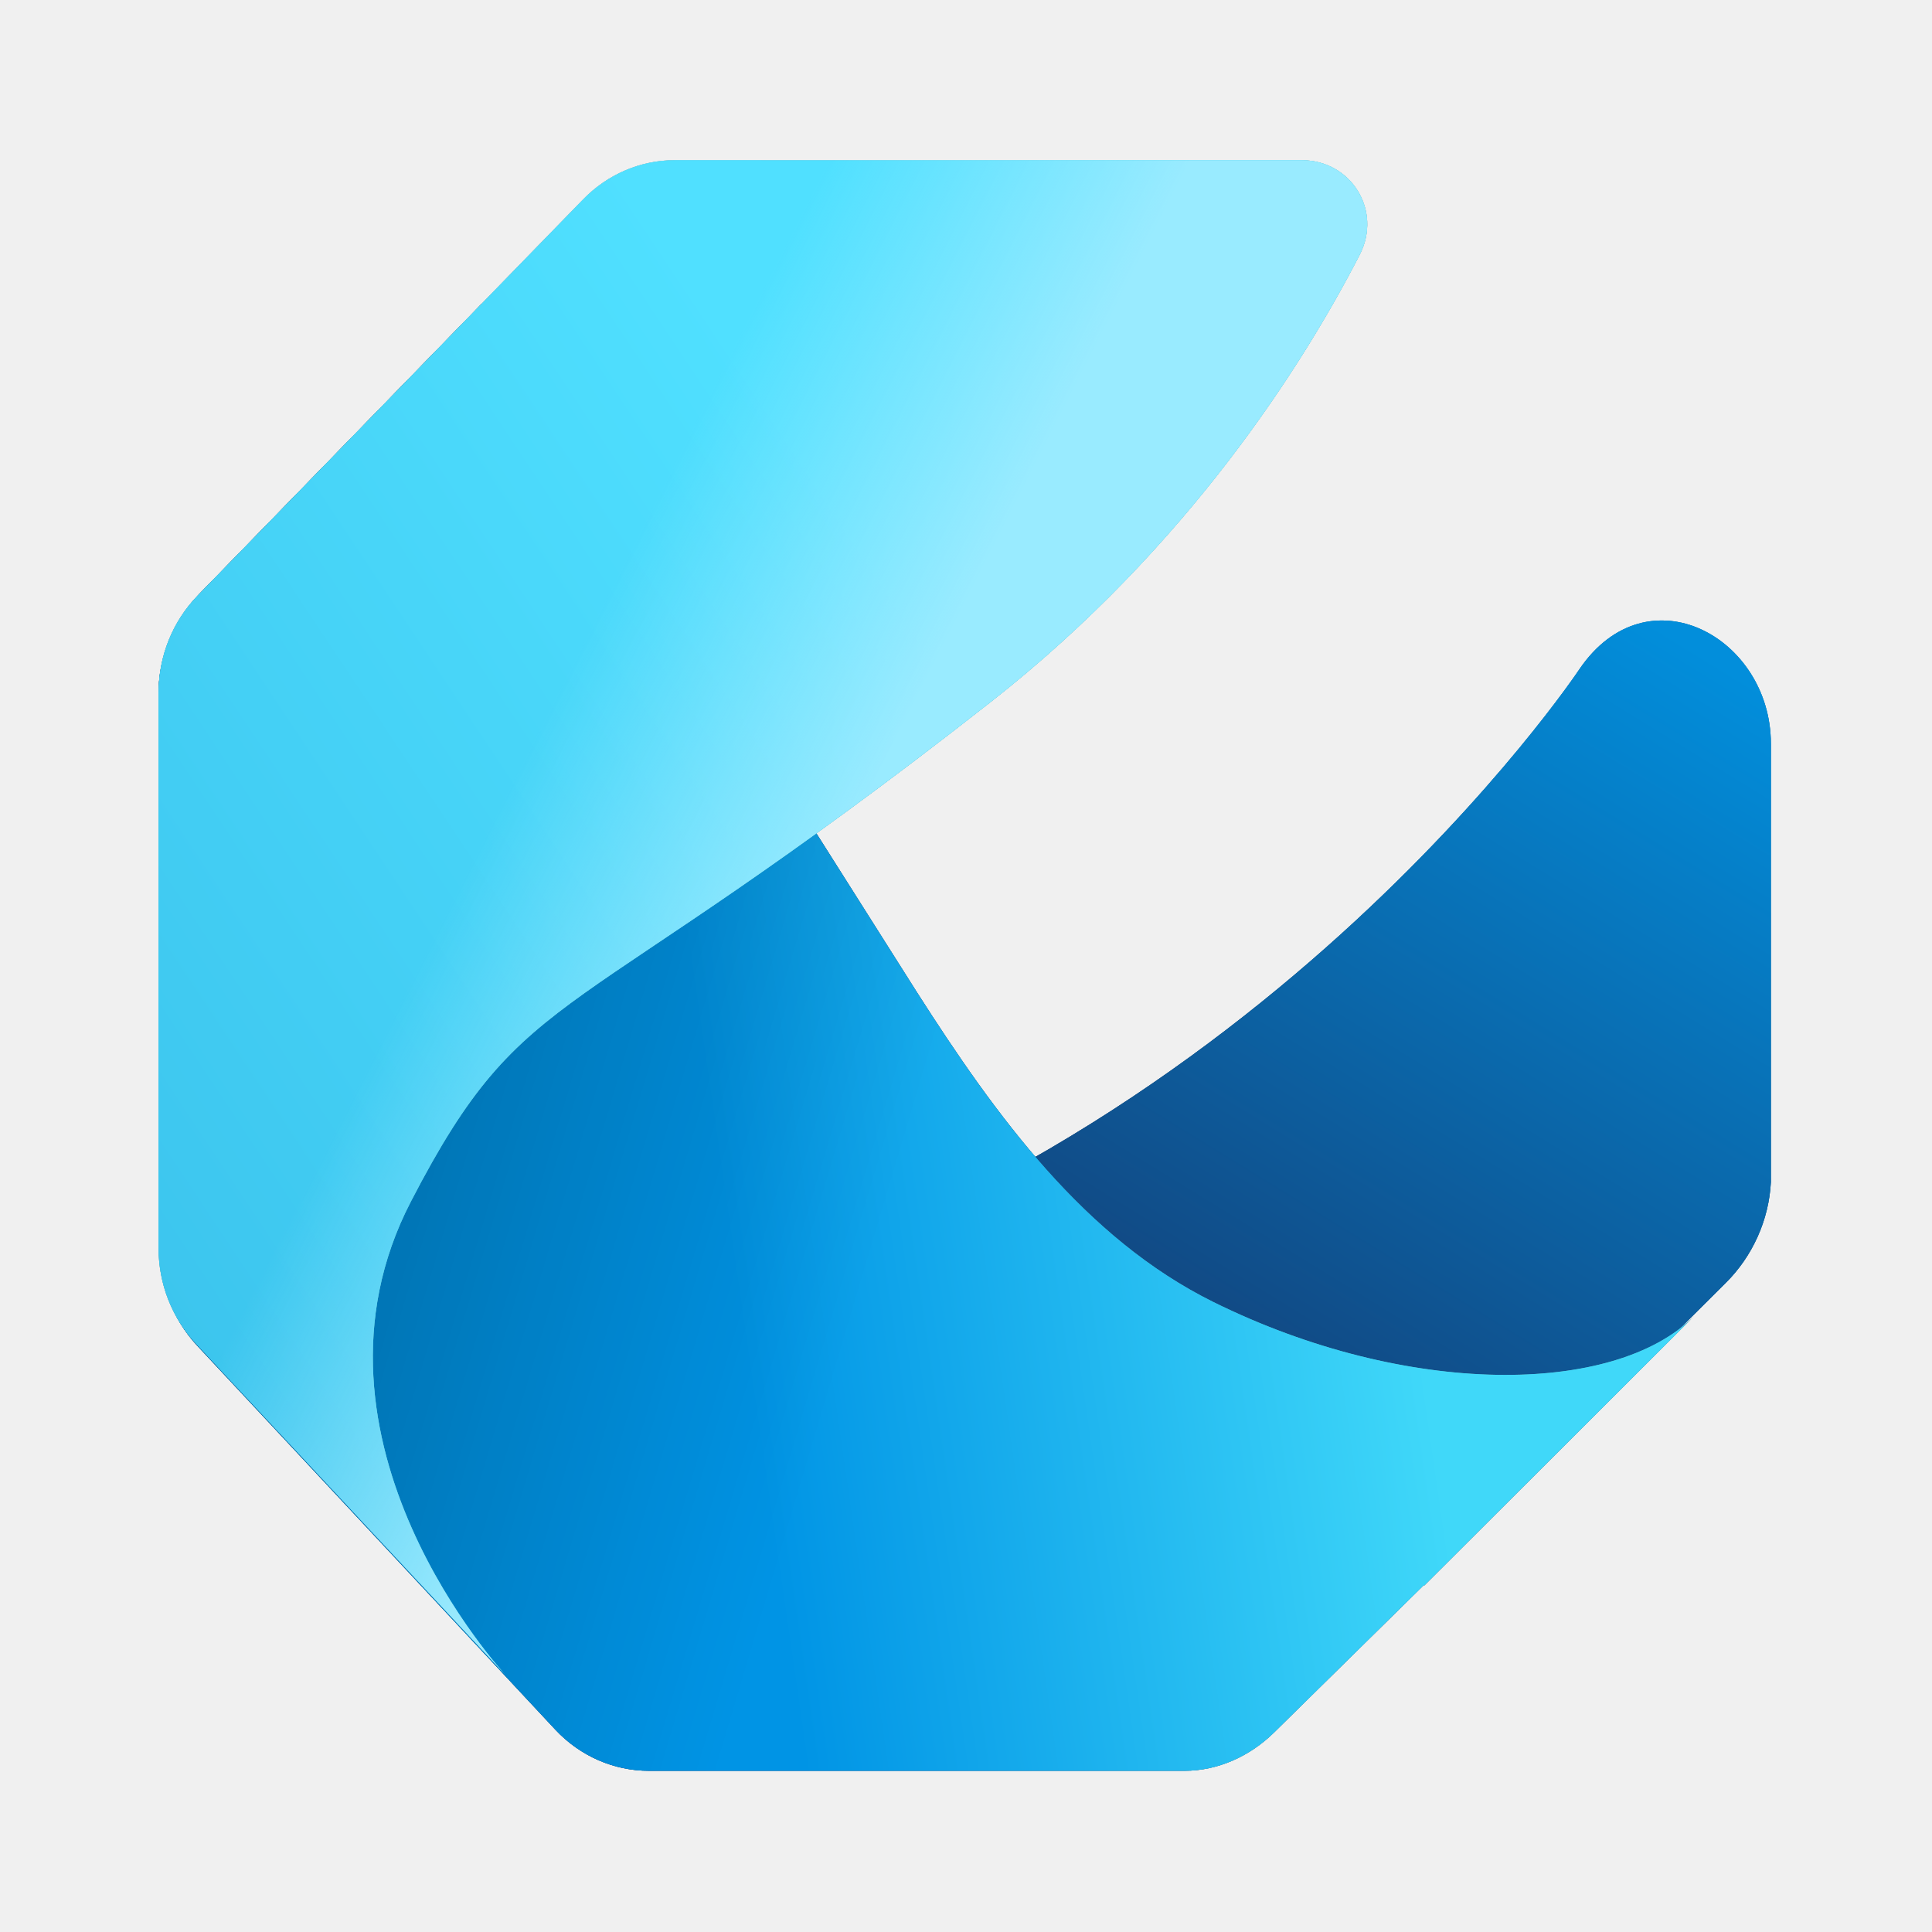
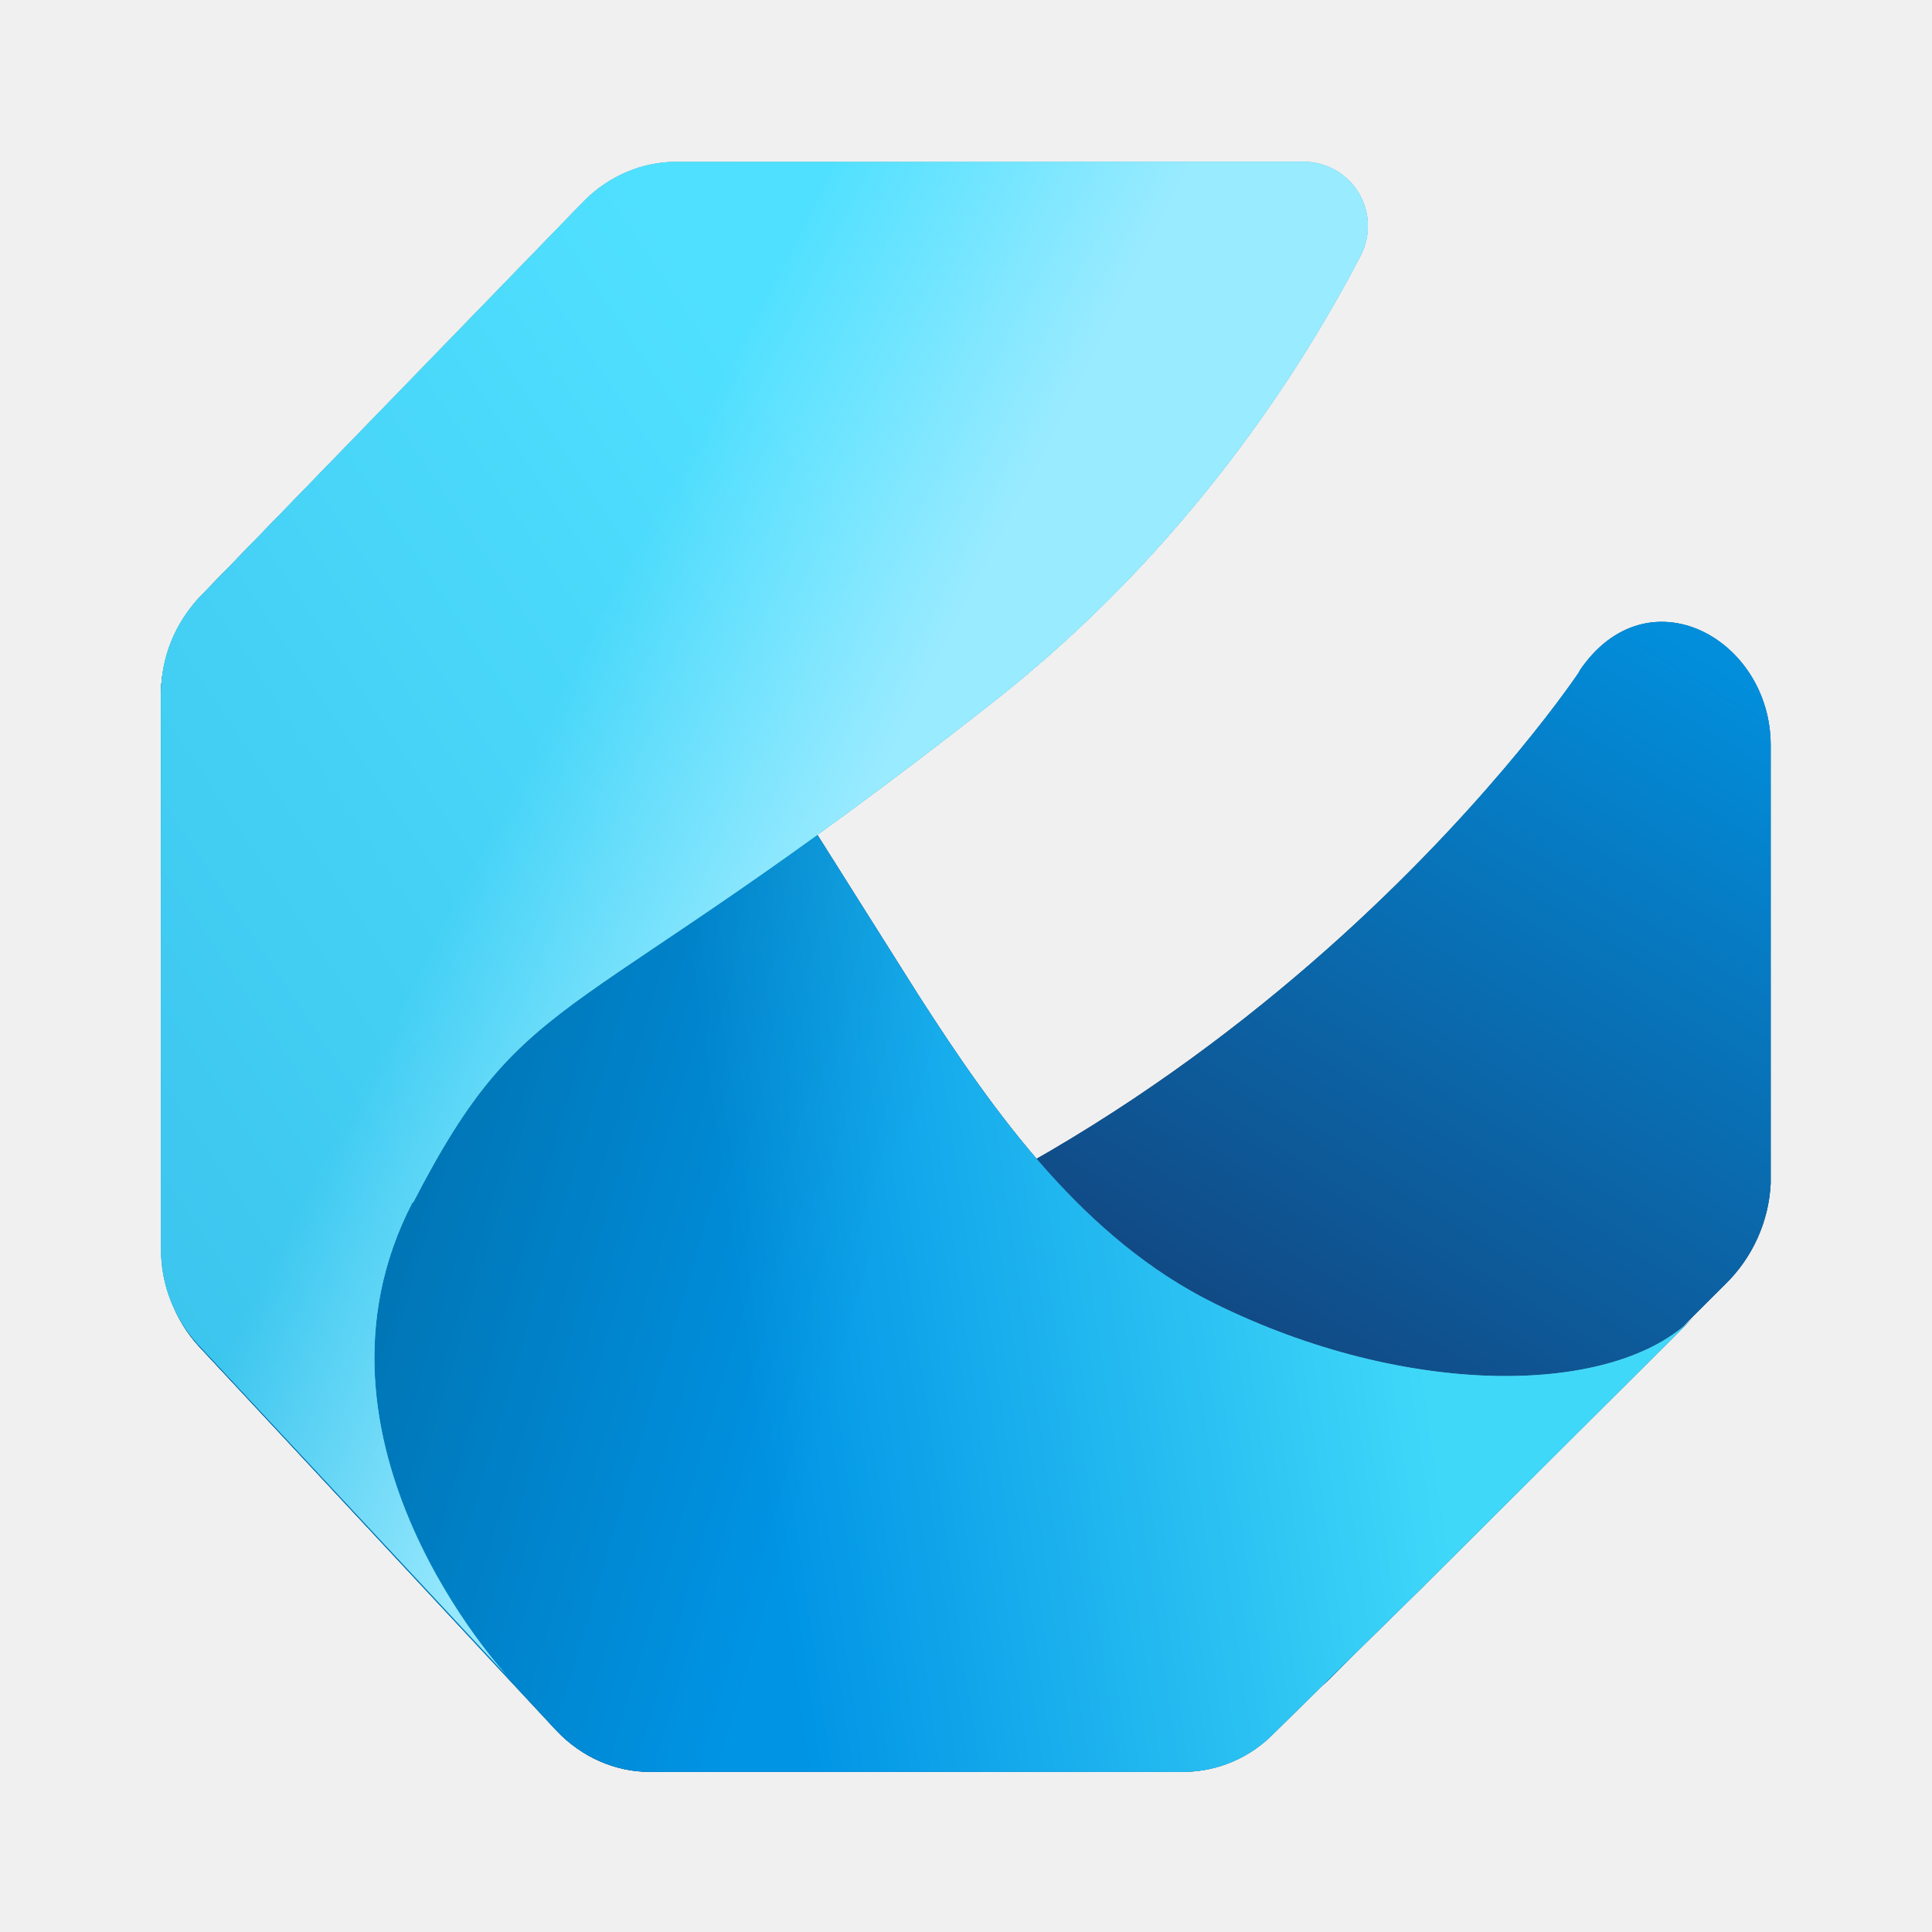
- <svg xmlns="http://www.w3.org/2000/svg" width="48" height="48" viewBox="0 0 48 48" fill="none">
-   <g clip-path="url(#clip0_35749_113864)">
-     <path fill-rule="evenodd" clip-rule="evenodd" d="M39.24 16.627C40.926 14.149 43.997 15.829 43.997 18.478L43.997 29.369C43.948 30.31 43.543 31.213 42.87 31.879L33.054 41.652C32.296 42.402 31.238 42.726 30.211 42.521C30.211 42.521 1.177 36.399 16.14 32.637C31.104 28.875 39.24 16.627 39.24 16.627Z" fill="#767676" />
-     <path fill-rule="evenodd" clip-rule="evenodd" d="M39.24 16.627C40.926 14.149 43.997 15.829 43.997 18.478L43.997 29.369C43.948 30.31 43.543 31.213 42.87 31.879L33.054 41.652C32.296 42.402 31.238 42.726 30.211 42.521C30.211 42.521 1.177 36.399 16.14 32.637C31.104 28.875 39.24 16.627 39.24 16.627Z" fill="url(#paint0_linear_35749_113864)" />
-     <path fill-rule="evenodd" clip-rule="evenodd" d="M39.24 16.627C40.926 14.149 43.997 15.829 43.997 18.478L43.997 29.369C43.948 30.31 43.543 31.213 42.87 31.879L33.054 41.652C32.296 42.402 31.238 42.726 30.211 42.521C30.211 42.521 1.177 36.399 16.14 32.637C31.104 28.875 39.24 16.627 39.24 16.627Z" fill="url(#paint1_linear_35749_113864)" />
-     <path fill-rule="evenodd" clip-rule="evenodd" d="M35.376 39.38L35.386 39.391L42.091 32.698C40.113 34.682 34.948 34.721 30.152 32.351C26.954 30.771 24.743 27.726 22.782 24.655L11.963 7.553L4.961 14.748C4.366 15.356 3.978 16.204 3.942 17.092L3.981 30.929C3.943 31.861 4.277 32.768 4.902 33.435L13.802 42.978C14.414 43.63 15.254 43.997 16.129 43.995L29.431 43.995C30.253 43.994 31.045 43.638 31.644 43.053L35.376 39.38Z" fill="#4F1A1A" />
-     <path fill-rule="evenodd" clip-rule="evenodd" d="M35.376 39.38L35.386 39.391L42.091 32.698C40.113 34.682 34.948 34.721 30.152 32.351C26.954 30.771 24.743 27.726 22.782 24.655L11.963 7.553L4.961 14.748C4.366 15.356 3.978 16.204 3.942 17.092L3.981 30.929C3.943 31.861 4.277 32.768 4.902 33.435L13.802 42.978C14.414 43.63 15.254 43.997 16.129 43.995L29.431 43.995C30.253 43.994 31.045 43.638 31.644 43.053L35.376 39.38Z" fill="url(#paint2_linear_35749_113864)" />
-     <path fill-rule="evenodd" clip-rule="evenodd" d="M35.376 39.38L35.386 39.391L42.091 32.698C40.113 34.682 34.948 34.721 30.152 32.351C26.954 30.771 24.743 27.726 22.782 24.655L11.963 7.553L4.961 14.748C4.366 15.356 3.978 16.204 3.942 17.092L3.981 30.929C3.943 31.861 4.277 32.768 4.902 33.435L13.802 42.978C14.414 43.63 15.254 43.997 16.129 43.995L29.431 43.995C30.253 43.994 31.045 43.638 31.644 43.053L35.376 39.38Z" fill="url(#paint3_linear_35749_113864)" />
-     <path fill-rule="evenodd" clip-rule="evenodd" d="M35.376 39.38L35.386 39.391L42.091 32.698C40.113 34.682 34.948 34.721 30.152 32.351C26.954 30.771 24.743 27.726 22.782 24.655L11.963 7.553L4.961 14.748C4.366 15.356 3.978 16.204 3.942 17.092L3.981 30.929C3.943 31.861 4.277 32.768 4.902 33.435L13.802 42.978C14.414 43.63 15.254 43.997 16.129 43.995L29.431 43.995C30.253 43.994 31.045 43.638 31.644 43.053L35.376 39.38Z" fill="url(#paint4_linear_35749_113864)" />
-     <path fill-rule="evenodd" clip-rule="evenodd" d="M10.209 29.85C13.1 24.272 14.025 25.752 24.62 17.435C29.536 13.576 32.389 9.03 33.779 6.333C34.352 5.221 33.557 3.981 32.346 3.981L16.766 3.98C15.913 3.98 15.095 4.33 14.488 4.954L4.906 14.803C4.288 15.438 3.94 16.305 3.94 17.21L3.94 31.012C3.94 31.893 4.27 32.739 4.859 33.37L12.561 41.616C12.561 41.616 7.127 35.798 10.209 29.85Z" fill="#585858" />
-     <path fill-rule="evenodd" clip-rule="evenodd" d="M10.209 29.85C13.1 24.272 14.025 25.752 24.62 17.435C29.536 13.576 32.389 9.03 33.779 6.333C34.352 5.221 33.557 3.981 32.346 3.981L16.766 3.98C15.913 3.98 15.095 4.33 14.488 4.954L4.906 14.803C4.288 15.438 3.94 16.305 3.94 17.21L3.94 31.012C3.94 31.893 4.27 32.739 4.859 33.37L12.561 41.616C12.561 41.616 7.127 35.798 10.209 29.85Z" fill="url(#paint5_linear_35749_113864)" />
-     <path fill-rule="evenodd" clip-rule="evenodd" d="M10.209 29.85C13.1 24.272 14.025 25.752 24.62 17.435C29.536 13.576 32.389 9.03 33.779 6.333C34.352 5.221 33.557 3.981 32.346 3.981L16.766 3.98C15.913 3.98 15.095 4.33 14.488 4.954L4.906 14.803C4.288 15.438 3.94 16.305 3.94 17.21L3.94 31.012C3.94 31.893 4.27 32.739 4.859 33.37L12.561 41.616C12.561 41.616 7.127 35.798 10.209 29.85Z" fill="url(#paint6_linear_35749_113864)" />
-     <path fill-rule="evenodd" clip-rule="evenodd" d="M10.209 29.85C13.1 24.272 14.025 25.752 24.62 17.435C29.536 13.576 32.389 9.03 33.779 6.333C34.352 5.221 33.557 3.981 32.346 3.981L16.766 3.98C15.913 3.98 15.095 4.33 14.488 4.954L4.906 14.803C4.288 15.438 3.94 16.305 3.94 17.21L3.94 31.012C3.94 31.893 4.27 32.739 4.859 33.37L12.561 41.616C12.561 41.616 7.127 35.798 10.209 29.85Z" fill="url(#paint7_linear_35749_113864)" />
-   </g>
+ <svg xmlns="http://www.w3.org/2000/svg" width="24" height="24" fill="currentColor">
+   <path fill="#767676" fill-rule="evenodd" d="M19.622 8.332c.841-1.243 2.374-.4 2.374.926v5.446a1.878 1.878 0 0 1-.566 1.251l-4.9 4.888a1.575 1.575 0 0 1-1.416.433S.617 18.216 8.091 16.34c7.473-1.877 11.53-7.999 11.53-7.999v-.008Z" clip-rule="evenodd" />
+   <path fill="url(#a)" fill-rule="evenodd" d="M19.622 8.332c.841-1.243 2.374-.4 2.374.926v5.446a1.878 1.878 0 0 1-.566 1.251l-4.9 4.888a1.575 1.575 0 0 1-1.416.433S.617 18.216 8.091 16.34c7.473-1.877 11.53-7.999 11.53-7.999v-.008Z" clip-rule="evenodd" />
+   <path fill="url(#b)" fill-rule="evenodd" d="M19.622 8.332c.841-1.243 2.374-.4 2.374.926v5.446a1.878 1.878 0 0 1-.566 1.251l-4.9 4.888a1.575 1.575 0 0 1-1.416.433S.617 18.216 8.091 16.34c7.473-1.877 11.53-7.999 11.53-7.999v-.008Z" clip-rule="evenodd" />
+   <path fill="#4F1A1A" fill-rule="evenodd" d="m17.689 19.7 3.349-3.336c-.983.992-3.566 1.009-5.957-.175-1.6-.793-2.7-2.31-3.683-3.845l-5.39-8.55-3.5 3.596A1.83 1.83 0 0 0 2 8.566l.017 6.914c-.017.467.15.917.458 1.25l4.44 4.771c.309.326.726.51 1.159.51h6.64a1.58 1.58 0 0 0 1.108-.476L17.69 19.7Z" clip-rule="evenodd" />
+   <path fill="url(#c)" fill-rule="evenodd" d="m17.689 19.7 3.349-3.336c-.983.992-3.566 1.009-5.957-.175-1.6-.793-2.7-2.31-3.683-3.845l-5.39-8.55-3.5 3.596A1.83 1.83 0 0 0 2 8.566l.017 6.914c-.017.467.15.917.458 1.25l4.44 4.771c.309.326.726.51 1.159.51h6.64a1.58 1.58 0 0 0 1.108-.476L17.69 19.7Z" clip-rule="evenodd" />
+   <path fill="url(#d)" fill-rule="evenodd" d="m17.689 19.7 3.349-3.336c-.983.992-3.566 1.009-5.957-.175-1.6-.793-2.7-2.31-3.683-3.845l-5.39-8.55-3.5 3.596A1.83 1.83 0 0 0 2 8.566l.017 6.914c-.017.467.15.917.458 1.25l4.44 4.771c.309.326.726.51 1.159.51h6.64a1.58 1.58 0 0 0 1.108-.476L17.69 19.7Z" clip-rule="evenodd" />
+   <path fill="url(#e)" fill-rule="evenodd" d="m17.689 19.7 3.349-3.336c-.983.992-3.566 1.009-5.957-.175-1.6-.793-2.7-2.31-3.683-3.845l-5.39-8.55-3.5 3.596A1.83 1.83 0 0 0 2 8.566l.017 6.914c-.017.467.15.917.458 1.25l4.44 4.771c.309.326.726.51 1.159.51h6.64a1.58 1.58 0 0 0 1.108-.476L17.69 19.7Z" clip-rule="evenodd" />
+   <path fill="#585858" fill-rule="evenodd" d="M5.133 14.937c1.441-2.785 1.908-2.051 7.19-6.205 2.458-1.927 3.874-4.203 4.574-5.546a.798.798 0 0 0-.716-1.176H8.399c-.425 0-.833.175-1.142.484l-4.774 4.92C2.175 7.74 2 8.164 2 8.624v6.897c0 .442.167.86.458 1.176l3.841 4.12s-2.716-2.91-1.175-5.88h.009Z" clip-rule="evenodd" />
+   <path fill="url(#f)" fill-rule="evenodd" d="M5.133 14.937c1.441-2.785 1.908-2.051 7.19-6.205 2.458-1.927 3.874-4.203 4.574-5.546a.798.798 0 0 0-.716-1.176H8.399c-.425 0-.833.175-1.142.484l-4.774 4.92C2.175 7.74 2 8.164 2 8.624v6.897c0 .442.167.86.458 1.176l3.841 4.12s-2.716-2.91-1.175-5.88h.009Z" clip-rule="evenodd" />
+   <path fill="url(#g)" fill-rule="evenodd" d="M5.133 14.937c1.441-2.785 1.908-2.051 7.19-6.205 2.458-1.927 3.874-4.203 4.574-5.546a.798.798 0 0 0-.716-1.176H8.399c-.425 0-.833.175-1.142.484l-4.774 4.92C2.175 7.74 2 8.164 2 8.624v6.897c0 .442.167.86.458 1.176l3.841 4.12s-2.716-2.91-1.175-5.88h.009Z" clip-rule="evenodd" />
+   <path fill="url(#h)" fill-rule="evenodd" d="M5.133 14.937c1.441-2.785 1.908-2.051 7.19-6.205 2.458-1.927 3.874-4.203 4.574-5.546a.798.798 0 0 0-.716-1.176H8.399c-.425 0-.833.175-1.142.484l-4.774 4.92C2.175 7.74 2 8.164 2 8.624v6.897c0 .442.167.86.458 1.176l3.841 4.12s-2.716-2.91-1.175-5.88h.009Z" clip-rule="evenodd" />
  <defs>
-     <linearGradient id="paint0_linear_35749_113864" x1="35.187" y1="32.38" x2="46.979" y2="19.573" gradientUnits="userSpaceOnUse">
+     <linearGradient id="a" x1="15.723" x2="21.611" y1="14.47" y2="8.08" gradientUnits="userSpaceOnUse">
      <stop stop-color="#114A85" />
-       <stop offset="0.796" stop-color="#028EDB" />
+       <stop offset=".8" stop-color="#028EDB" />
    </linearGradient>
-     <linearGradient id="paint1_linear_35749_113864" x1="35.611" y1="35.891" x2="51.437" y2="10.135" gradientUnits="userSpaceOnUse">
+     <linearGradient id="b" x1="14.289" x2="22.2" y1="15.788" y2="2.926" gradientUnits="userSpaceOnUse">
      <stop stop-color="#114A85" />
-       <stop offset="0.67" stop-color="#028EDB" />
+       <stop offset=".67" stop-color="#028EDB" />
    </linearGradient>
-     <linearGradient id="paint2_linear_35749_113864" x1="11.854" y1="30.859" x2="32.854" y2="31.011" gradientUnits="userSpaceOnUse">
-       <stop offset="0.074" stop-color="#0669B6" />
-       <stop offset="0.262" stop-color="#0E7FCB" />
-       <stop offset="0.545" stop-color="#148DD9" />
-       <stop offset="0.95" stop-color="#3CC5EE" />
+     <linearGradient id="c" x1="5.966" x2="16.456" y1="12.894" y2="12.969" gradientUnits="userSpaceOnUse">
+       <stop offset=".07" stop-color="#0669B6" />
+       <stop offset=".26" stop-color="#0E7FCB" />
+       <stop offset=".54" stop-color="#148DD9" />
+       <stop offset=".95" stop-color="#3CC5EE" />
    </linearGradient>
-     <linearGradient id="paint3_linear_35749_113864" x1="11.615" y1="38.59" x2="35.569" y2="35.128" gradientUnits="userSpaceOnUse">
-       <stop offset="0.31" stop-color="#0094E5" />
+     <linearGradient id="d" x1="5.016" x2="16.981" y1="13.687" y2="11.955" gradientUnits="userSpaceOnUse">
+       <stop offset=".31" stop-color="#0094E5" />
      <stop offset="1" stop-color="#40D8F9" />
    </linearGradient>
-     <linearGradient id="paint4_linear_35749_113864" x1="9.321" y1="26.026" x2="32.539" y2="32.94" gradientUnits="userSpaceOnUse">
-       <stop offset="0.09" stop-opacity="0.2" />
-       <stop offset="0.55" stop-opacity="0" />
+     <linearGradient id="e" x1="4.899" x2="16.499" y1="12.302" y2="15.748" gradientUnits="userSpaceOnUse">
+       <stop offset=".09" stop-opacity=".2" />
+       <stop offset=".55" stop-opacity="0" />
    </linearGradient>
-     <linearGradient id="paint5_linear_35749_113864" x1="26.772" y1="7.914" x2="6.338" y2="21.668" gradientUnits="userSpaceOnUse">
+     <linearGradient id="f" x1="14.881" x2="4.676" y1="6.18" y2="13.043" gradientUnits="userSpaceOnUse">
      <stop stop-color="#BDF5FF" />
      <stop offset="1" stop-color="#40D9FA" />
    </linearGradient>
-     <linearGradient id="paint6_linear_35749_113864" x1="4.629" y1="33.55" x2="25.744" y2="19.514" gradientUnits="userSpaceOnUse">
+     <linearGradient id="g" x1="1.333" x2="11.88" y1="15.262" y2="8.258" gradientUnits="userSpaceOnUse">
      <stop stop-color="#3CC5EE" />
      <stop offset="1" stop-color="#50E0FF" />
    </linearGradient>
-     <linearGradient id="paint7_linear_35749_113864" x1="10.766" y1="23.28" x2="18.7" y2="27.316" gradientUnits="userSpaceOnUse">
+     <linearGradient id="h" x1="6.724" x2="10.683" y1="9.066" y2="11.081" gradientUnits="userSpaceOnUse">
      <stop stop-color="#A1ECFF" stop-opacity="0" />
-       <stop offset="0.9" stop-color="#A1ECFF" stop-opacity="0.9" />
+       <stop offset=".9" stop-color="#A1ECFF" stop-opacity=".9" />
    </linearGradient>
-     <clipPath id="clip0_35749_113864">
-       <rect width="48" height="48" fill="white" />
-     </clipPath>
  </defs>
</svg>
